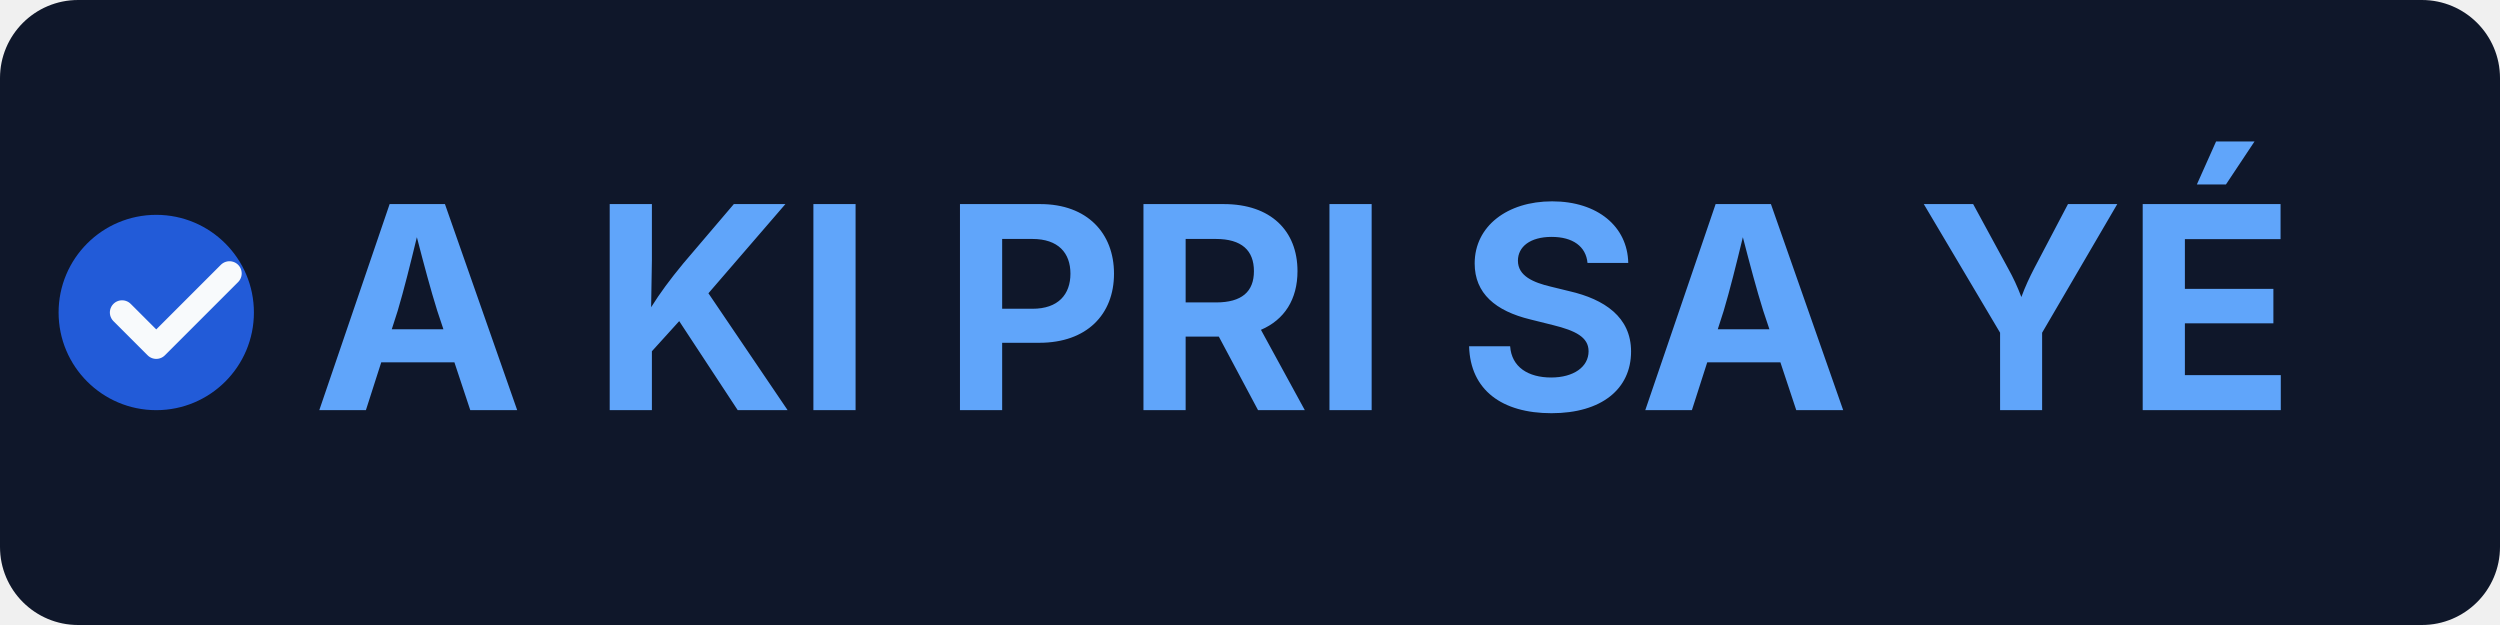
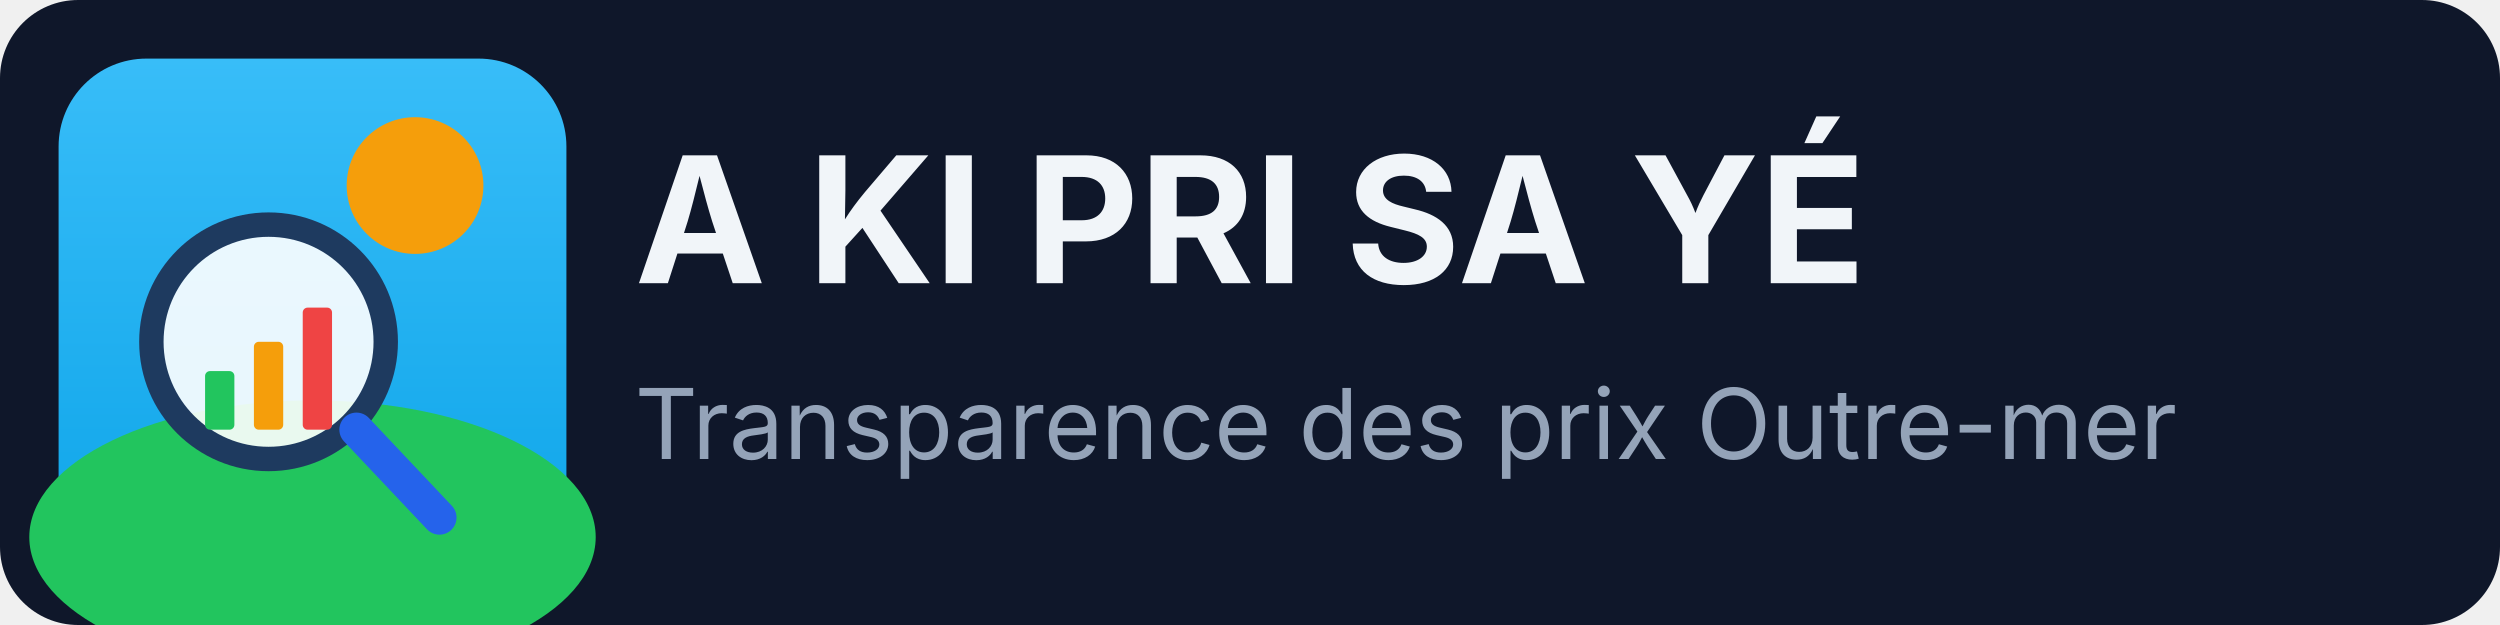
<svg xmlns="http://www.w3.org/2000/svg" viewBox="0 0 512 128">
+   <defs>
+     <linearGradient id="bg2" x1="0" y1="0" x2="0" y2="1">
+       <stop offset="0%" stop-color="#38bdf8" />
+       <stop offset="100%" stop-color="#0ea5e9" />
+     </linearGradient>
+   </defs>
  <rect width="512" height="128" rx="16" fill="#0f172a" />
-   <text x="64" y="84" font-family="Inter, Arial, sans-serif" font-size="58" fill="#60a5fa" font-weight="700">
-     A KI PRI SA YÉ
-   </text>
-   <circle cx="32" cy="64" r="20" fill="#2563eb" opacity="0.9" />
-   <path d="M25 64l7 7l15-15" stroke="#f8fafc" stroke-width="5" fill="none" stroke-linecap="round" stroke-linejoin="round" />
+   <rect x="12" y="12" width="104" height="104" rx="18" fill="url(#bg2)" />
+   <ellipse cx="64" cy="110" rx="58" ry="28" fill="#22c55e" />
+   <circle cx="85" cy="38" r="14" fill="#f59e0b" />
+   <circle cx="55" cy="70" r="24" fill="white" opacity="0.9" />
+   <circle cx="55" cy="70" r="24" fill="none" stroke="#1e3a5f" stroke-width="5" />
+   <line x1="73" y1="88" x2="90" y2="106" stroke="#2563eb" stroke-width="7" stroke-linecap="round" />
+   <rect x="42" y="76" width="6" height="12" rx="1" fill="#22c55e" />
+   <rect x="52" y="70" width="6" height="18" rx="1" fill="#f59e0b" />
+   <rect x="62" y="63" width="6" height="25" rx="1" fill="#ef4444" />
+   <text x="130" y="58" font-family="Inter, Arial, sans-serif" font-size="36" fill="#f1f5f9" font-weight="700">A KI PRI SA YÉ</text>
+   <text x="130" y="94" font-family="Inter, Arial, sans-serif" font-size="20" fill="#94a3b8" font-weight="400">Transparence des prix Outre-mer</text>
</svg>
